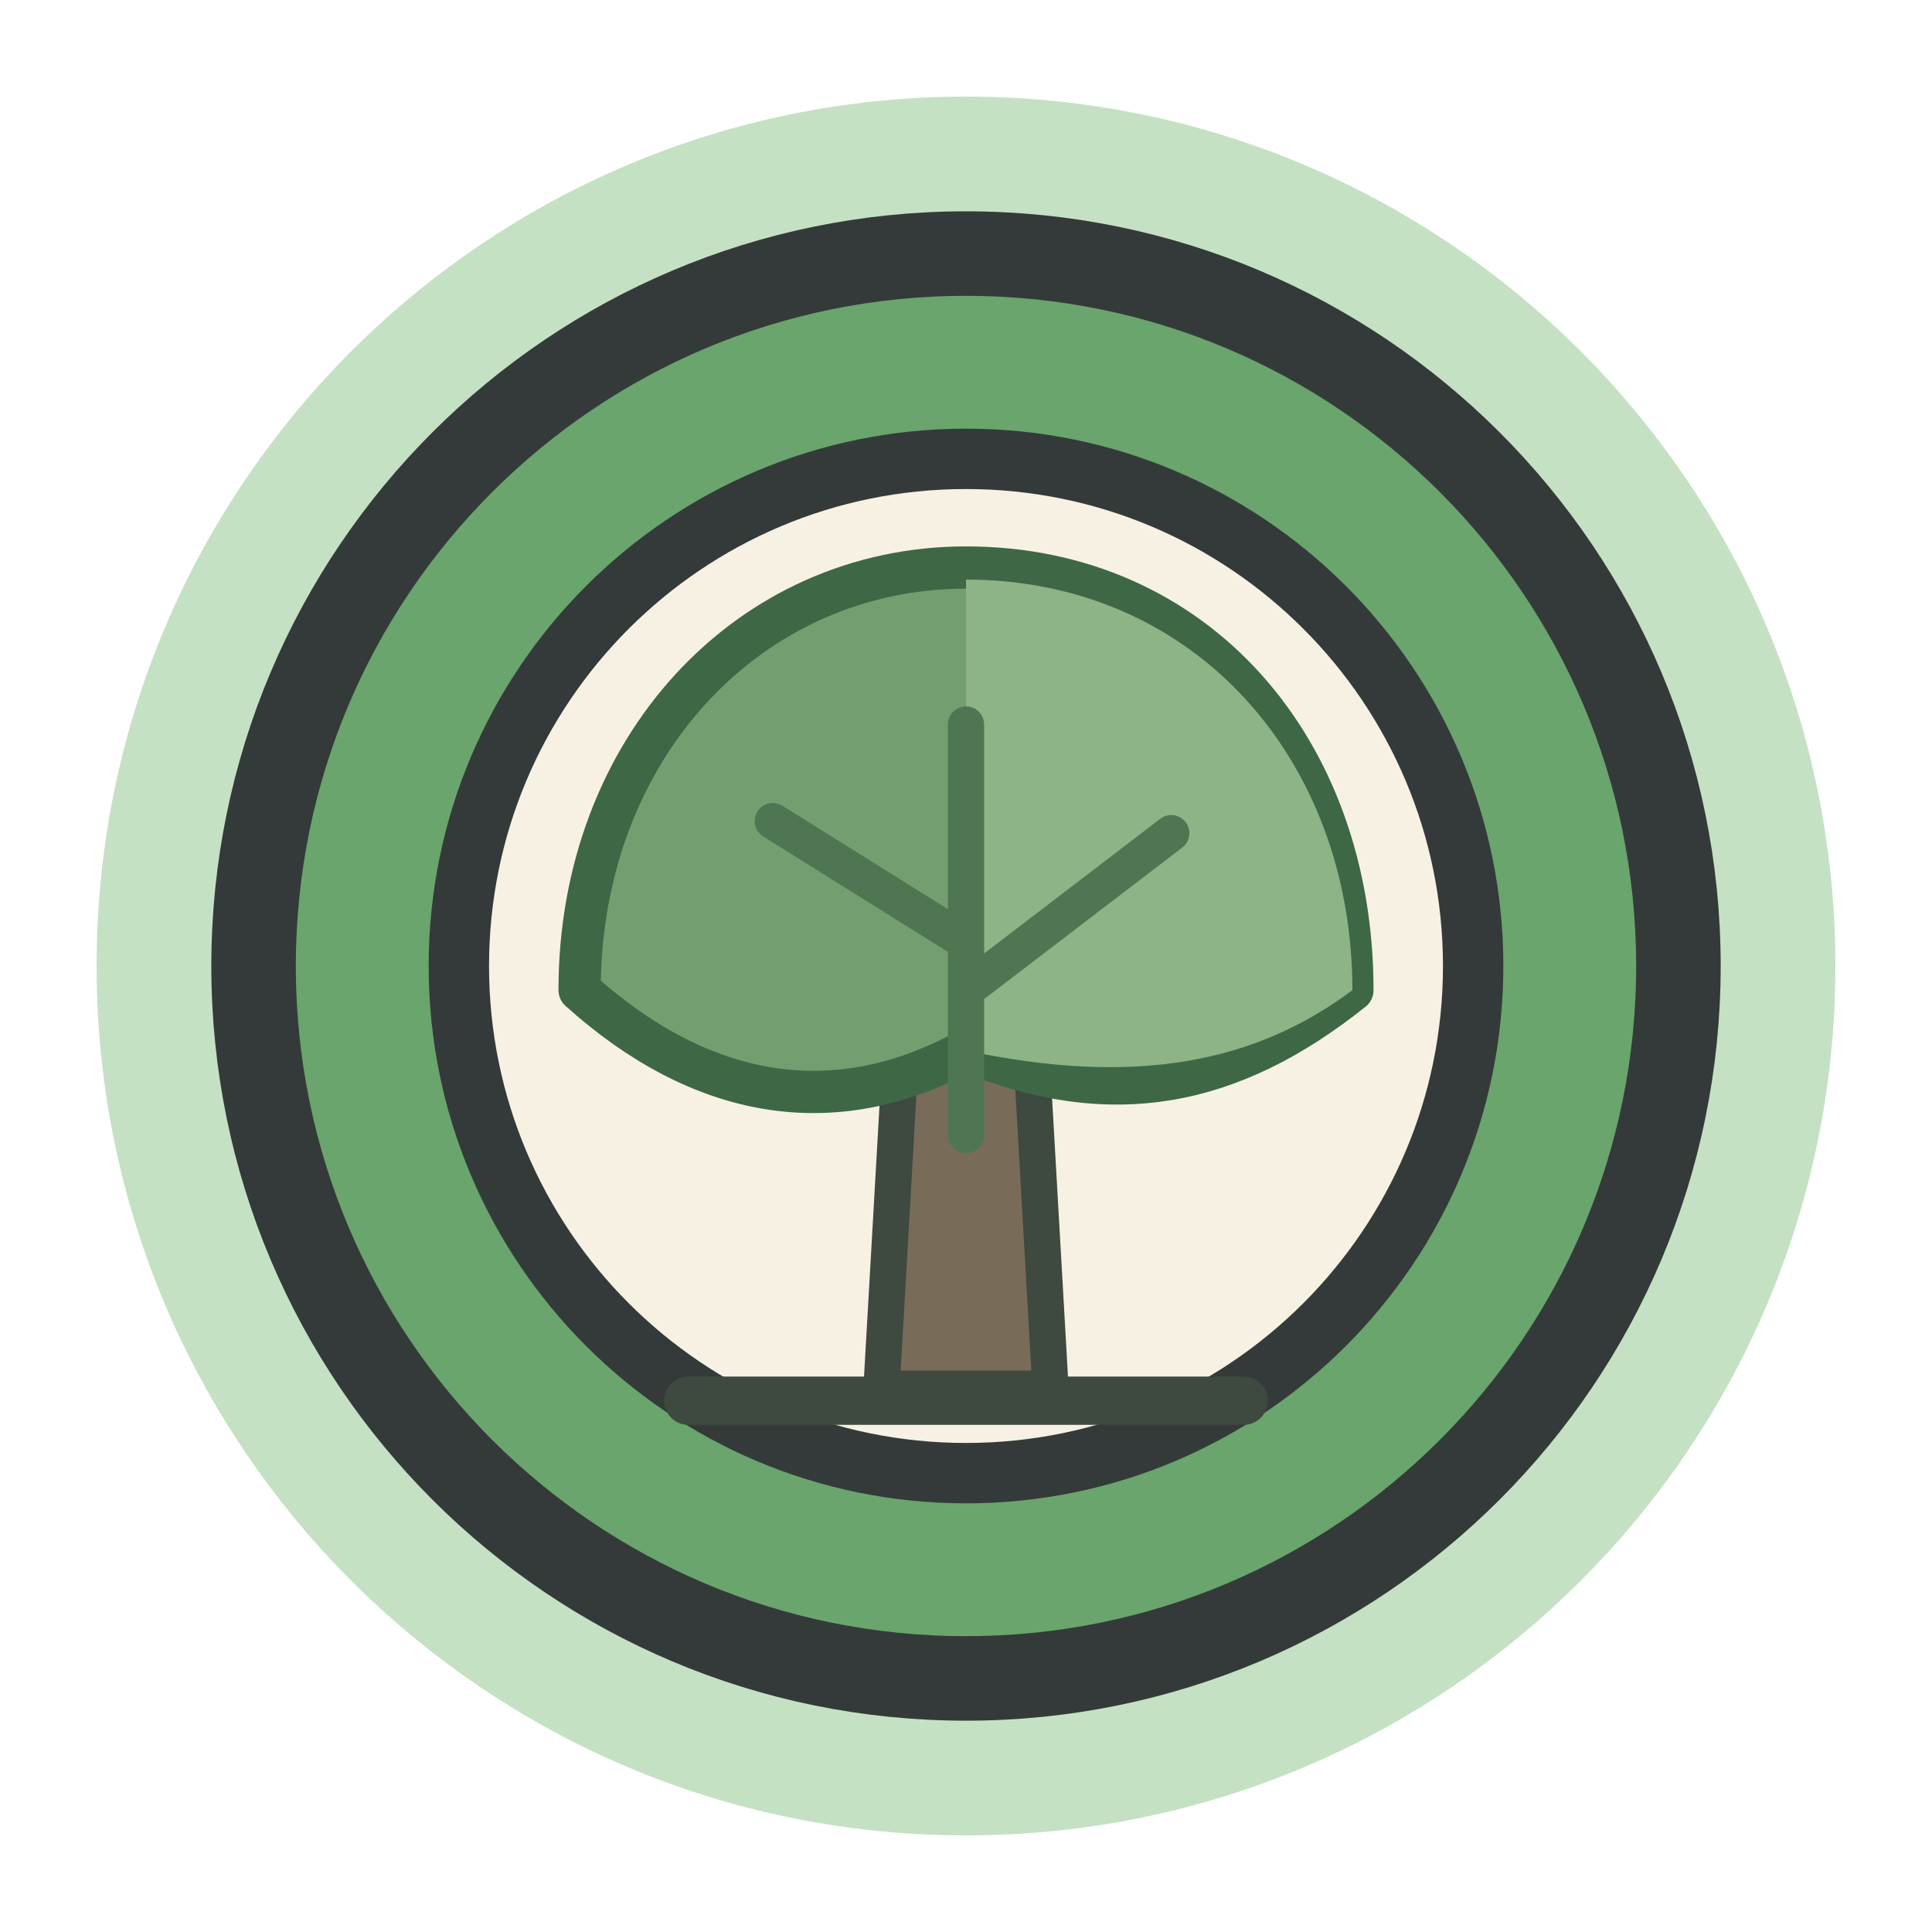
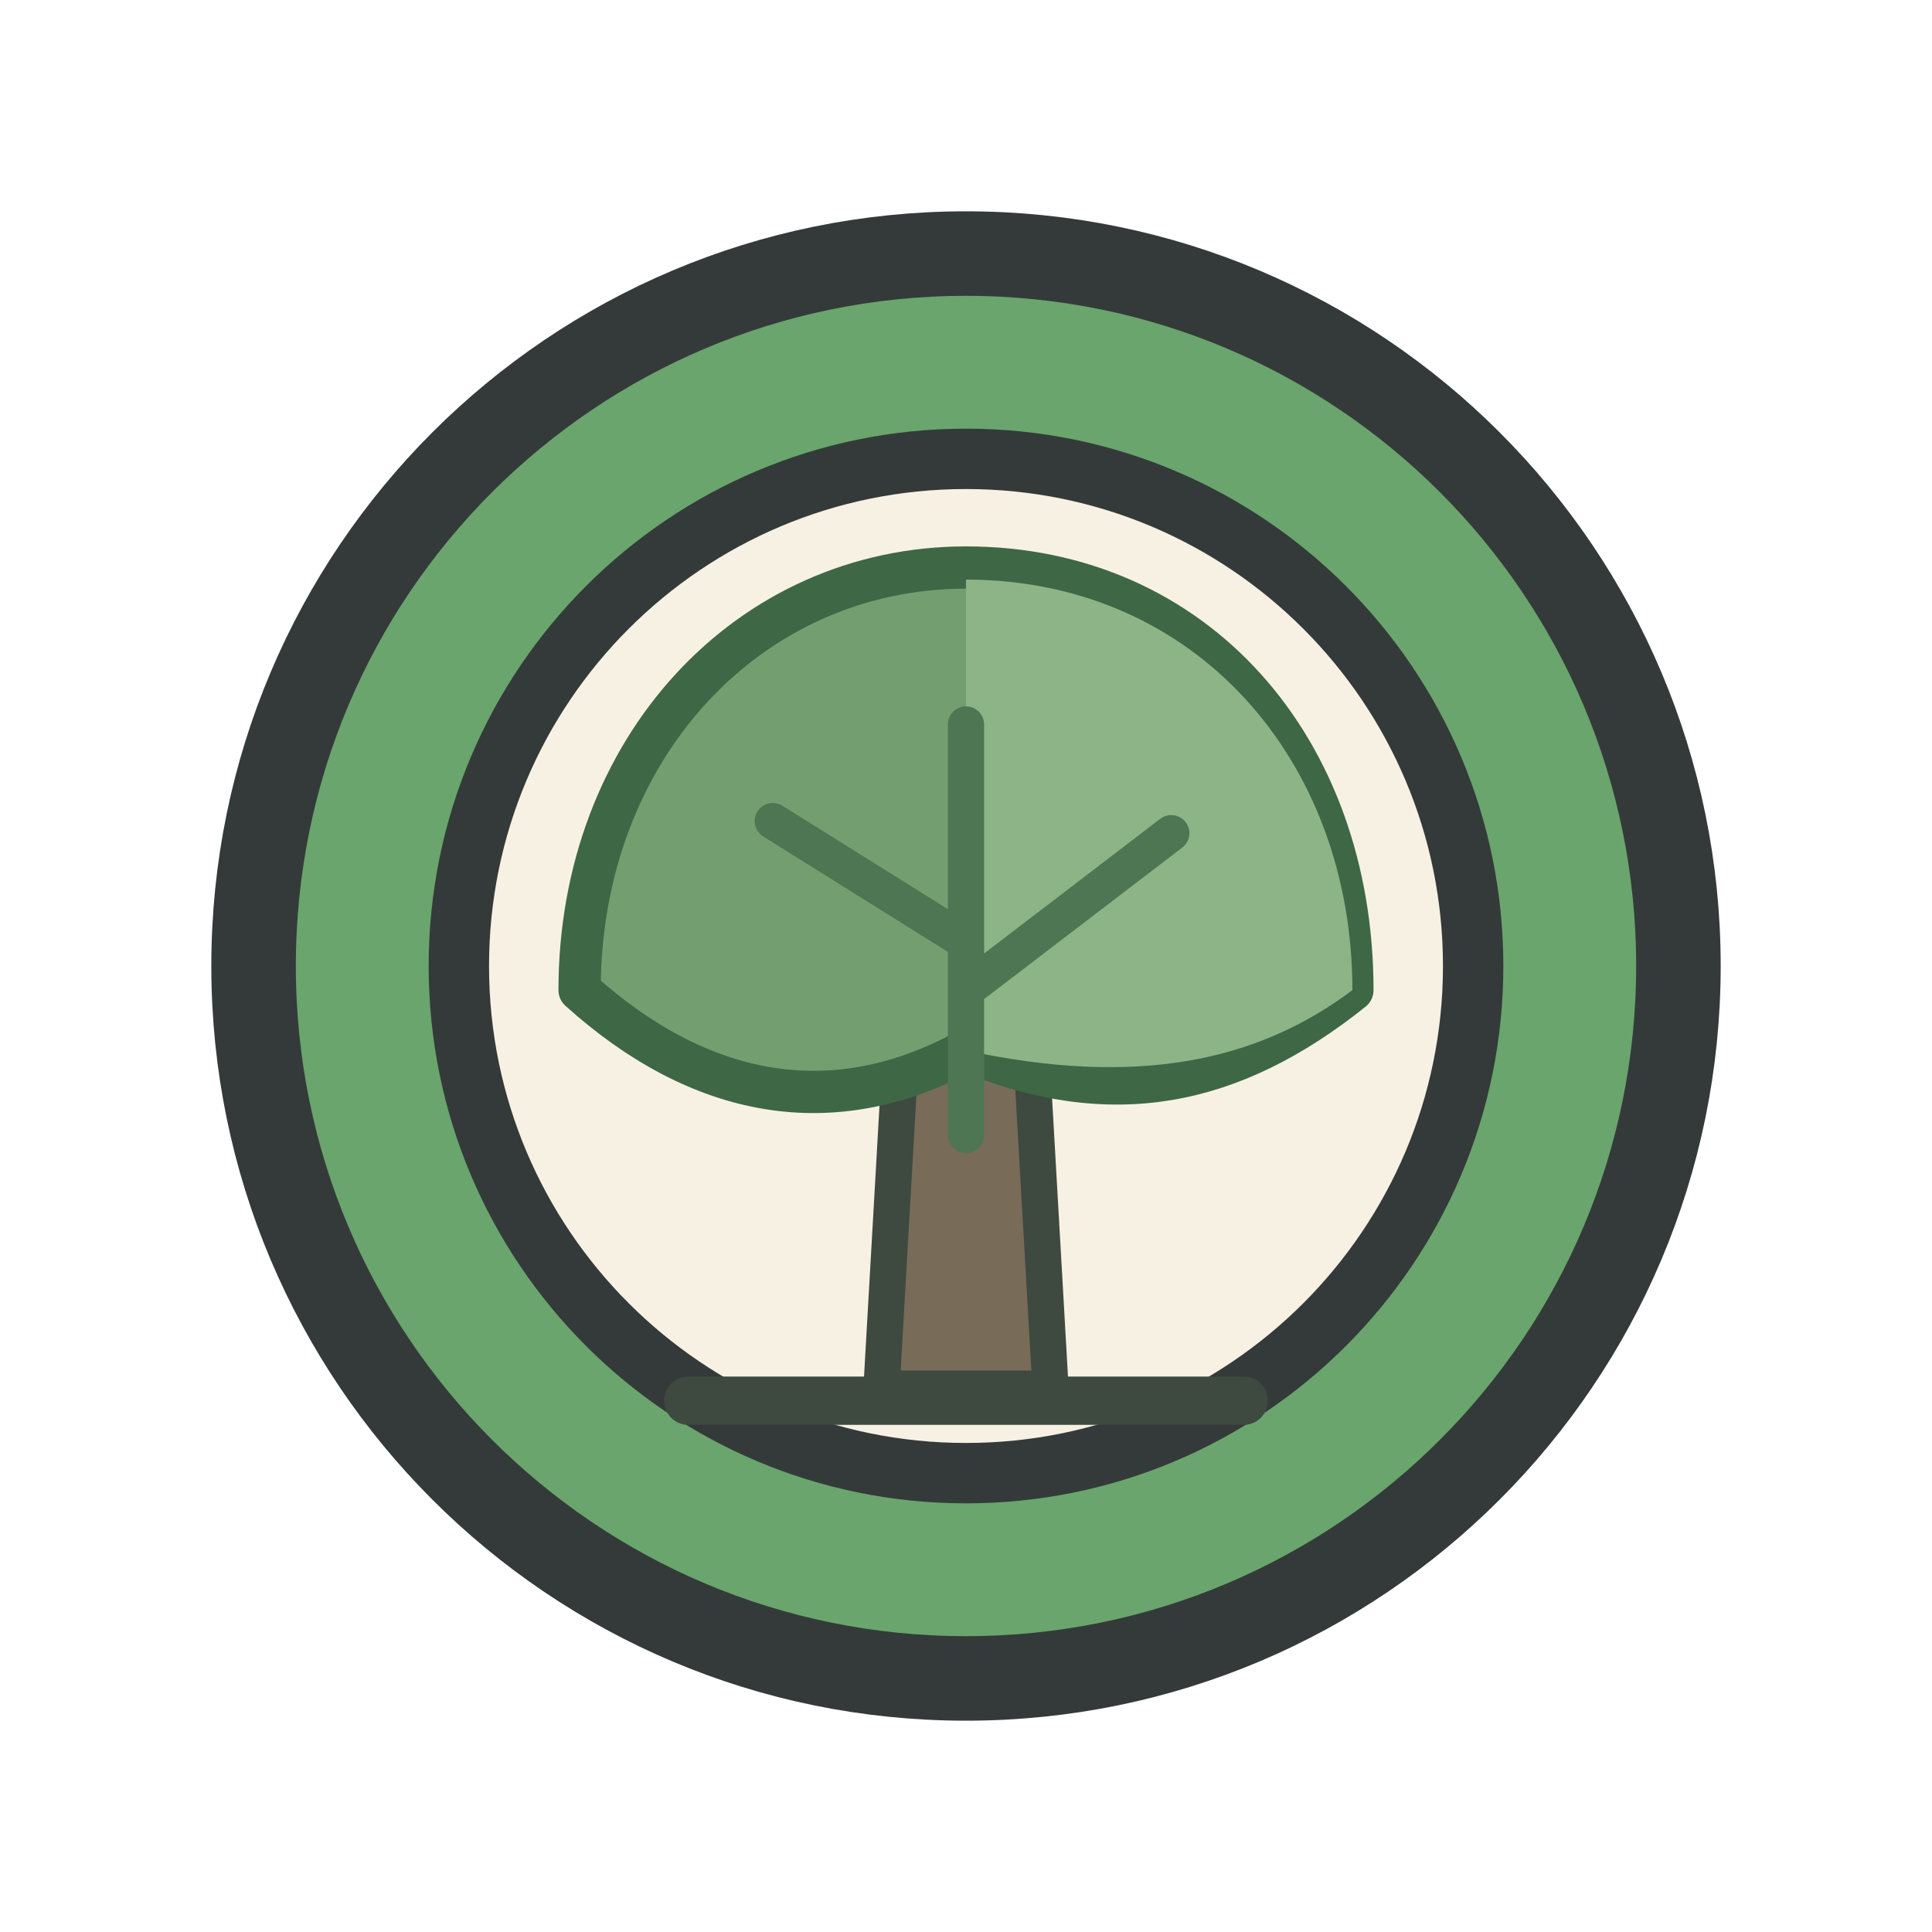
<svg xmlns="http://www.w3.org/2000/svg" width="160" height="160" viewBox="0 0 160 160">
-   <circle cx="80" cy="80" r="66" fill="none" stroke="#C5E1C3" stroke-width="12" />
  <circle cx="80" cy="80" r="59" fill="#69A56D" stroke="#343A39" stroke-width="7" />
  <circle cx="80" cy="80" r="42" fill="#F7F1E4" stroke="#343A39" stroke-width="5" />
  <path d="M75 80h10l2 35H73z" fill="#786B58" stroke="#3E4940" stroke-width="3" stroke-linejoin="round" />
  <path d="M48 82c0-20 14-35 32-35 19 0 32 15 32 35-10 8-20 10-32 5-11 6-22 4-32-5z" fill="#739E70" stroke="#3E6746" stroke-width="3.5" stroke-linejoin="round" />
  <path d="M80 48c19 0 32 15 32 34-8 6-18 8-32 5z" fill="#8CB486" />
  <path d="M80 94V60M80 78L64 68M80 82l17-13" fill="none" stroke="#4E7652" stroke-width="3" stroke-linecap="round" />
  <path d="M57 116h46" stroke="#3E4940" stroke-width="4" stroke-linecap="round" />
</svg>
